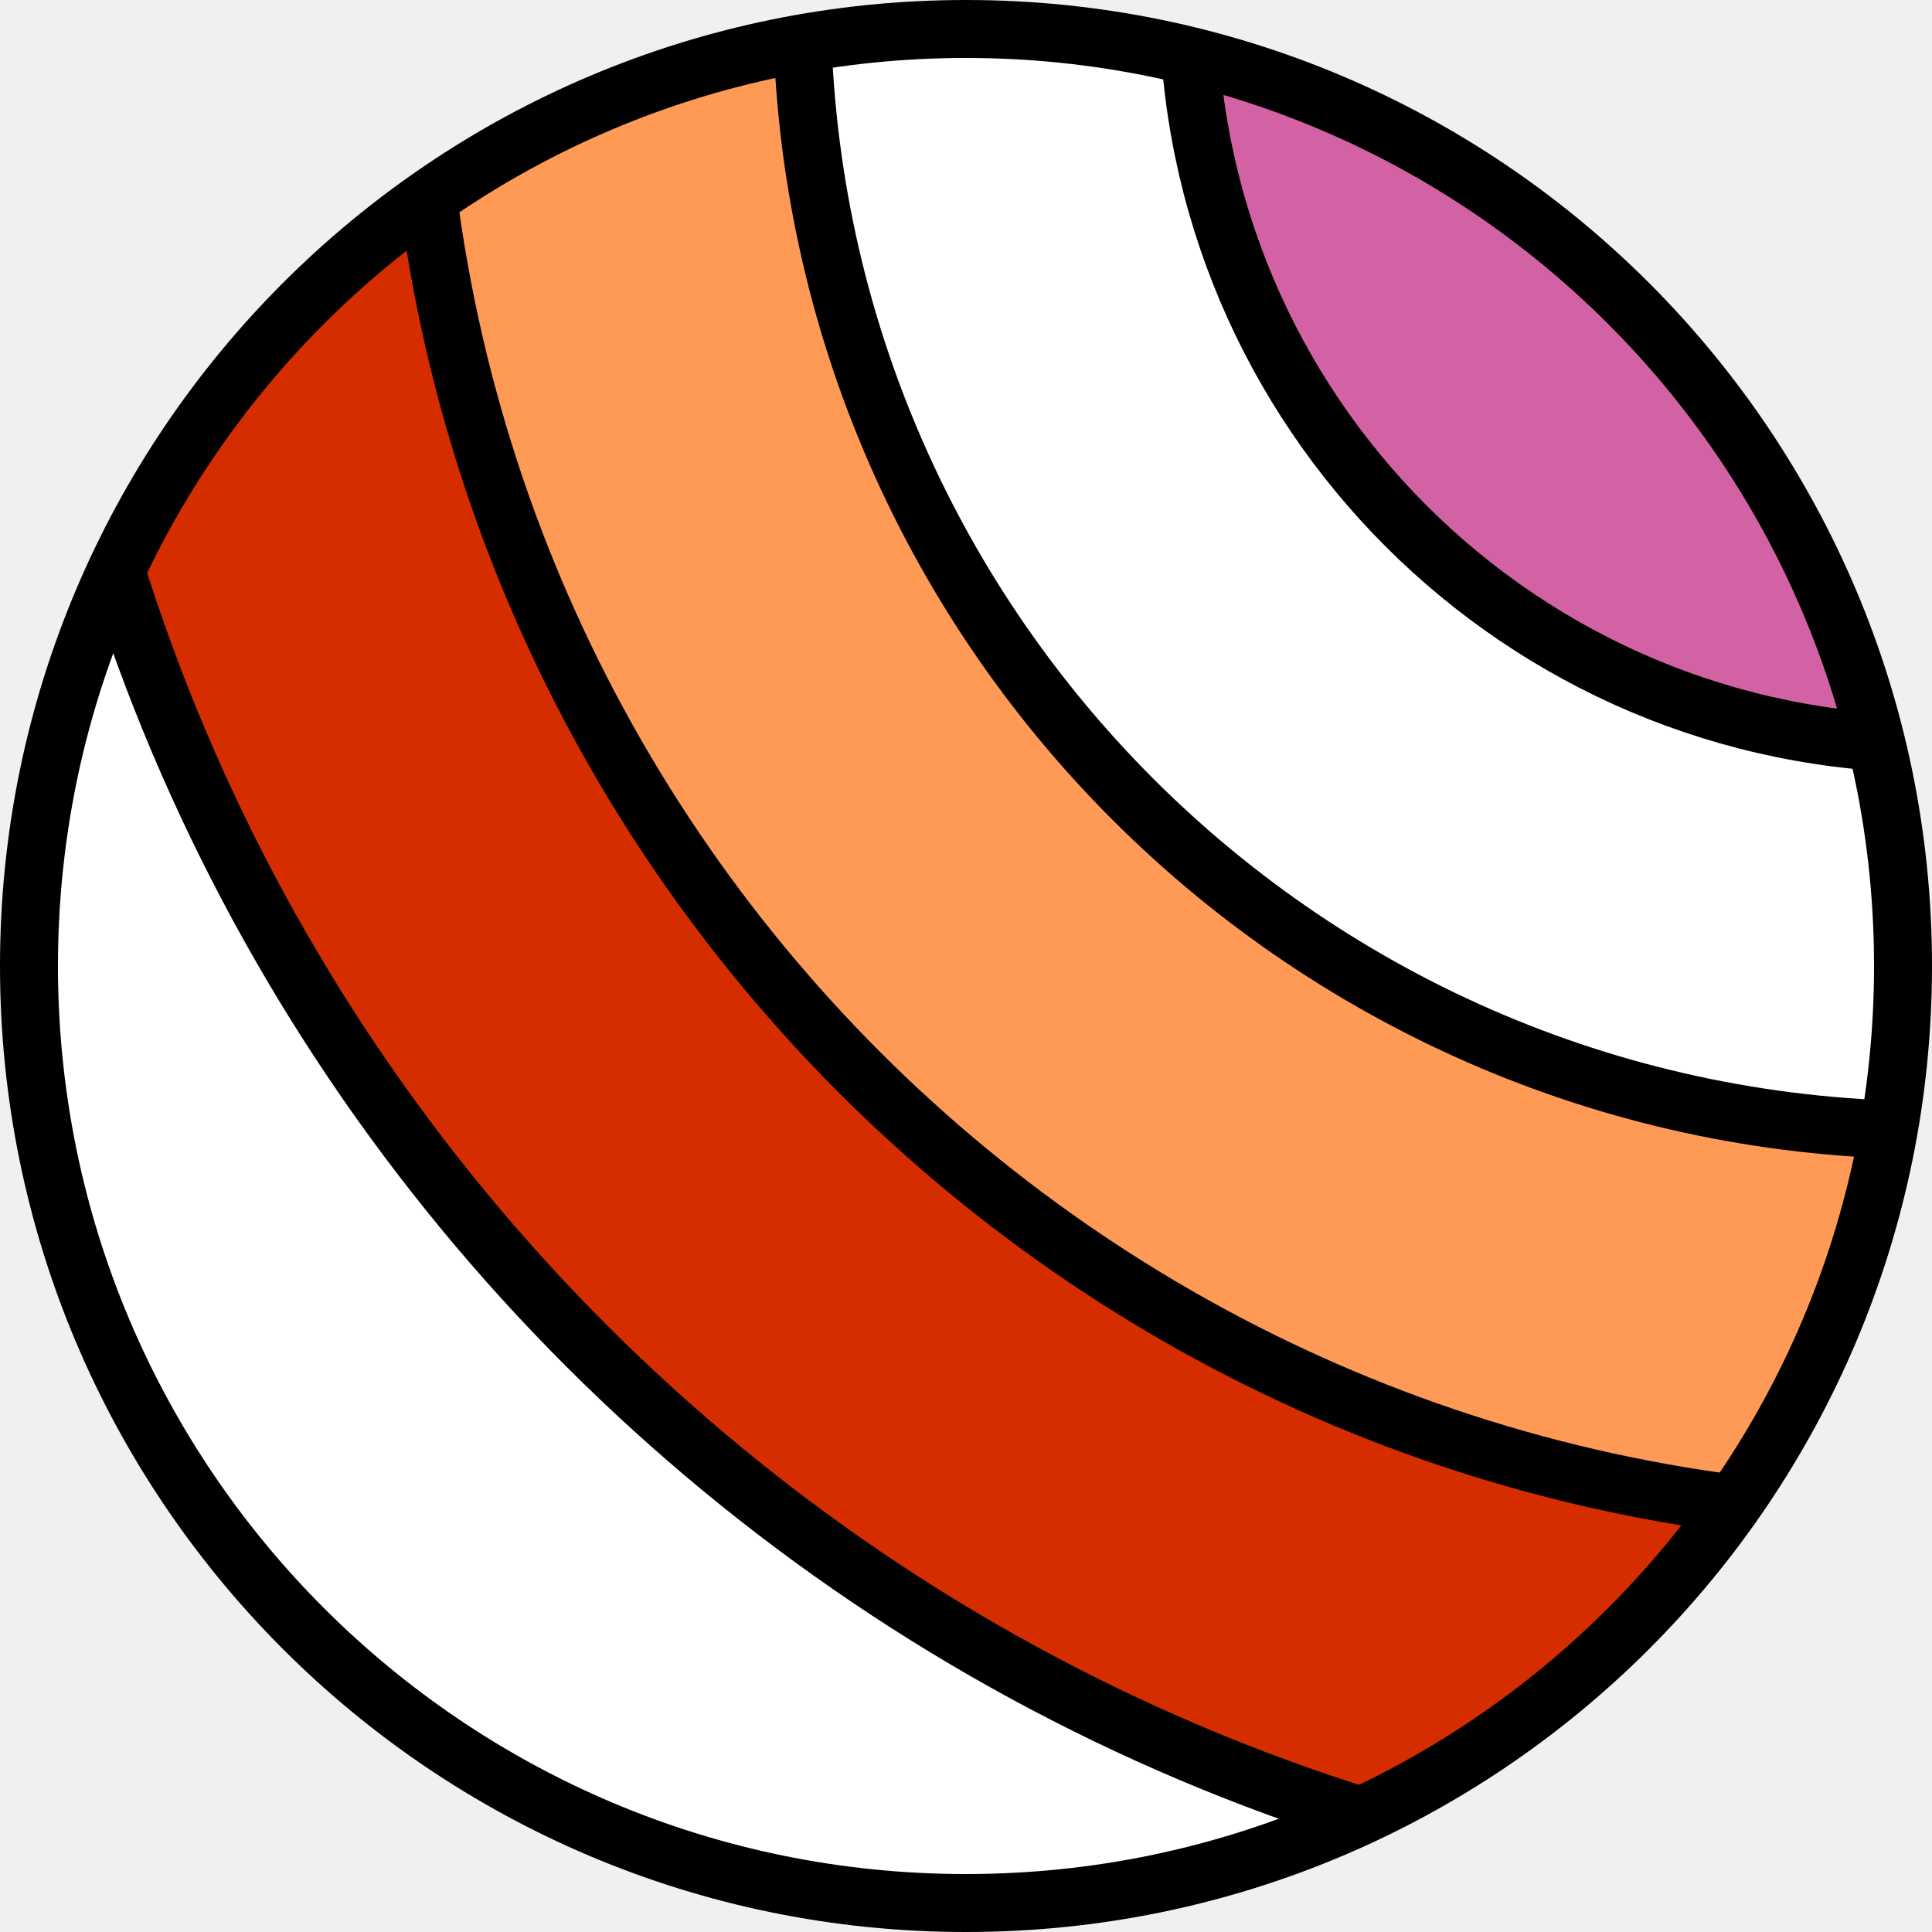
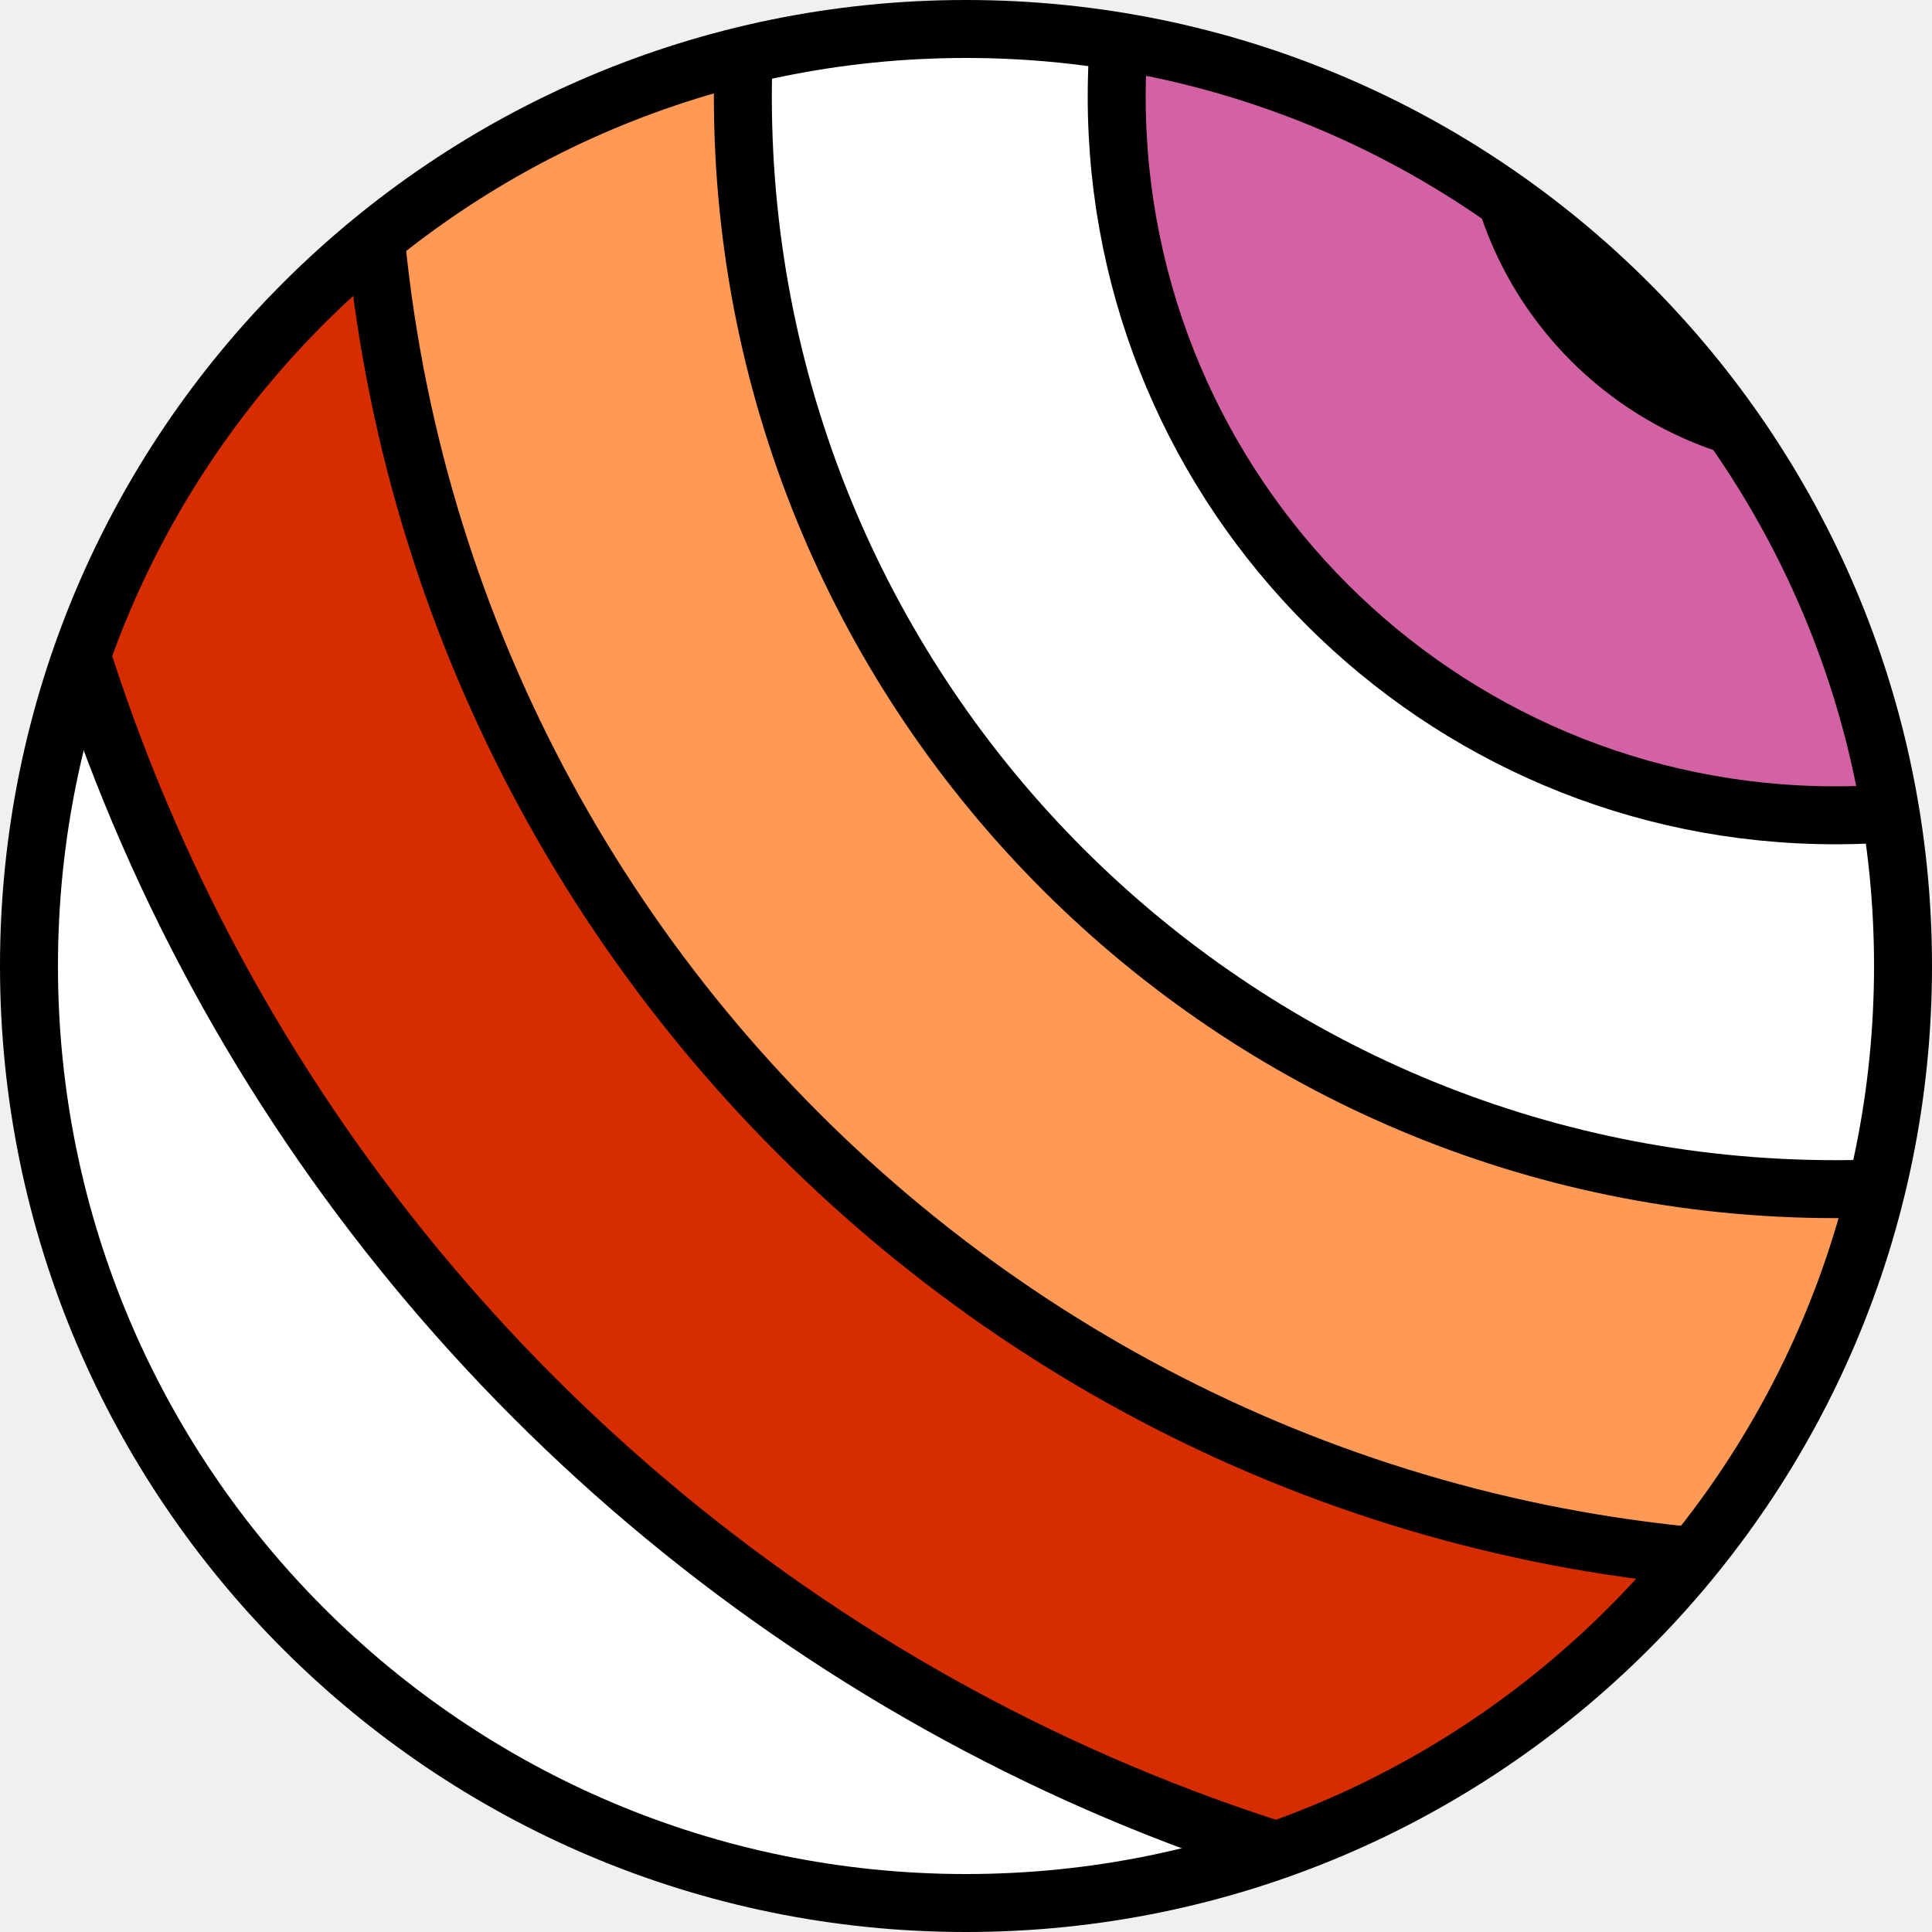
<svg xmlns="http://www.w3.org/2000/svg" width="512" height="512" viewBox="0 0 100 100" focusable="false" role="img" aria-label="engender">
  <defs>
    <clipPath id="mark-round">
      <circle cx="50" cy="50" r="48.50" />
    </clipPath>
  </defs>
  <g clip-path="url(#mark-round)">
    <rect width="100" height="100" fill="#FFFFFF" />
-     <circle cx="100" cy="0" r="98.50" fill="#D52D00" stroke="#000" stroke-width="3" />
-     <circle cx="100" cy="0" r="78.50" fill="#FF9A56" stroke="#000" stroke-width="3" />
-     <circle cx="100" cy="0" r="58.50" fill="#FFFFFF" stroke="#000" stroke-width="3" />
-     <circle cx="100" cy="0" r="38.50" fill="#D362A4" stroke="#000" stroke-width="3" />
-     <circle cx="100" cy="0" r="18.50" fill="#A30262" stroke="#000" stroke-width="3" />
+     <circle cx="95" cy="5" r="95.25" fill="#D52D00" stroke="#000" stroke-width="3" />
+     <circle cx="95" cy="5" r="75.90" fill="#FF9A56" stroke="#000" stroke-width="3" />
+     <circle cx="95" cy="5" r="56.55" fill="#FFFFFF" stroke="#000" stroke-width="3" />
+     <circle cx="95" cy="5" r="37.20" fill="#D362A4" stroke="#000" stroke-width="3" />
+     <circle cx="95" cy="5" r="17.85" fill="#A30262" stroke="#000" stroke-width="3" />
  </g>
  <circle cx="50" cy="50" r="48.50" fill="none" stroke="#000" stroke-width="3" />
</svg>
